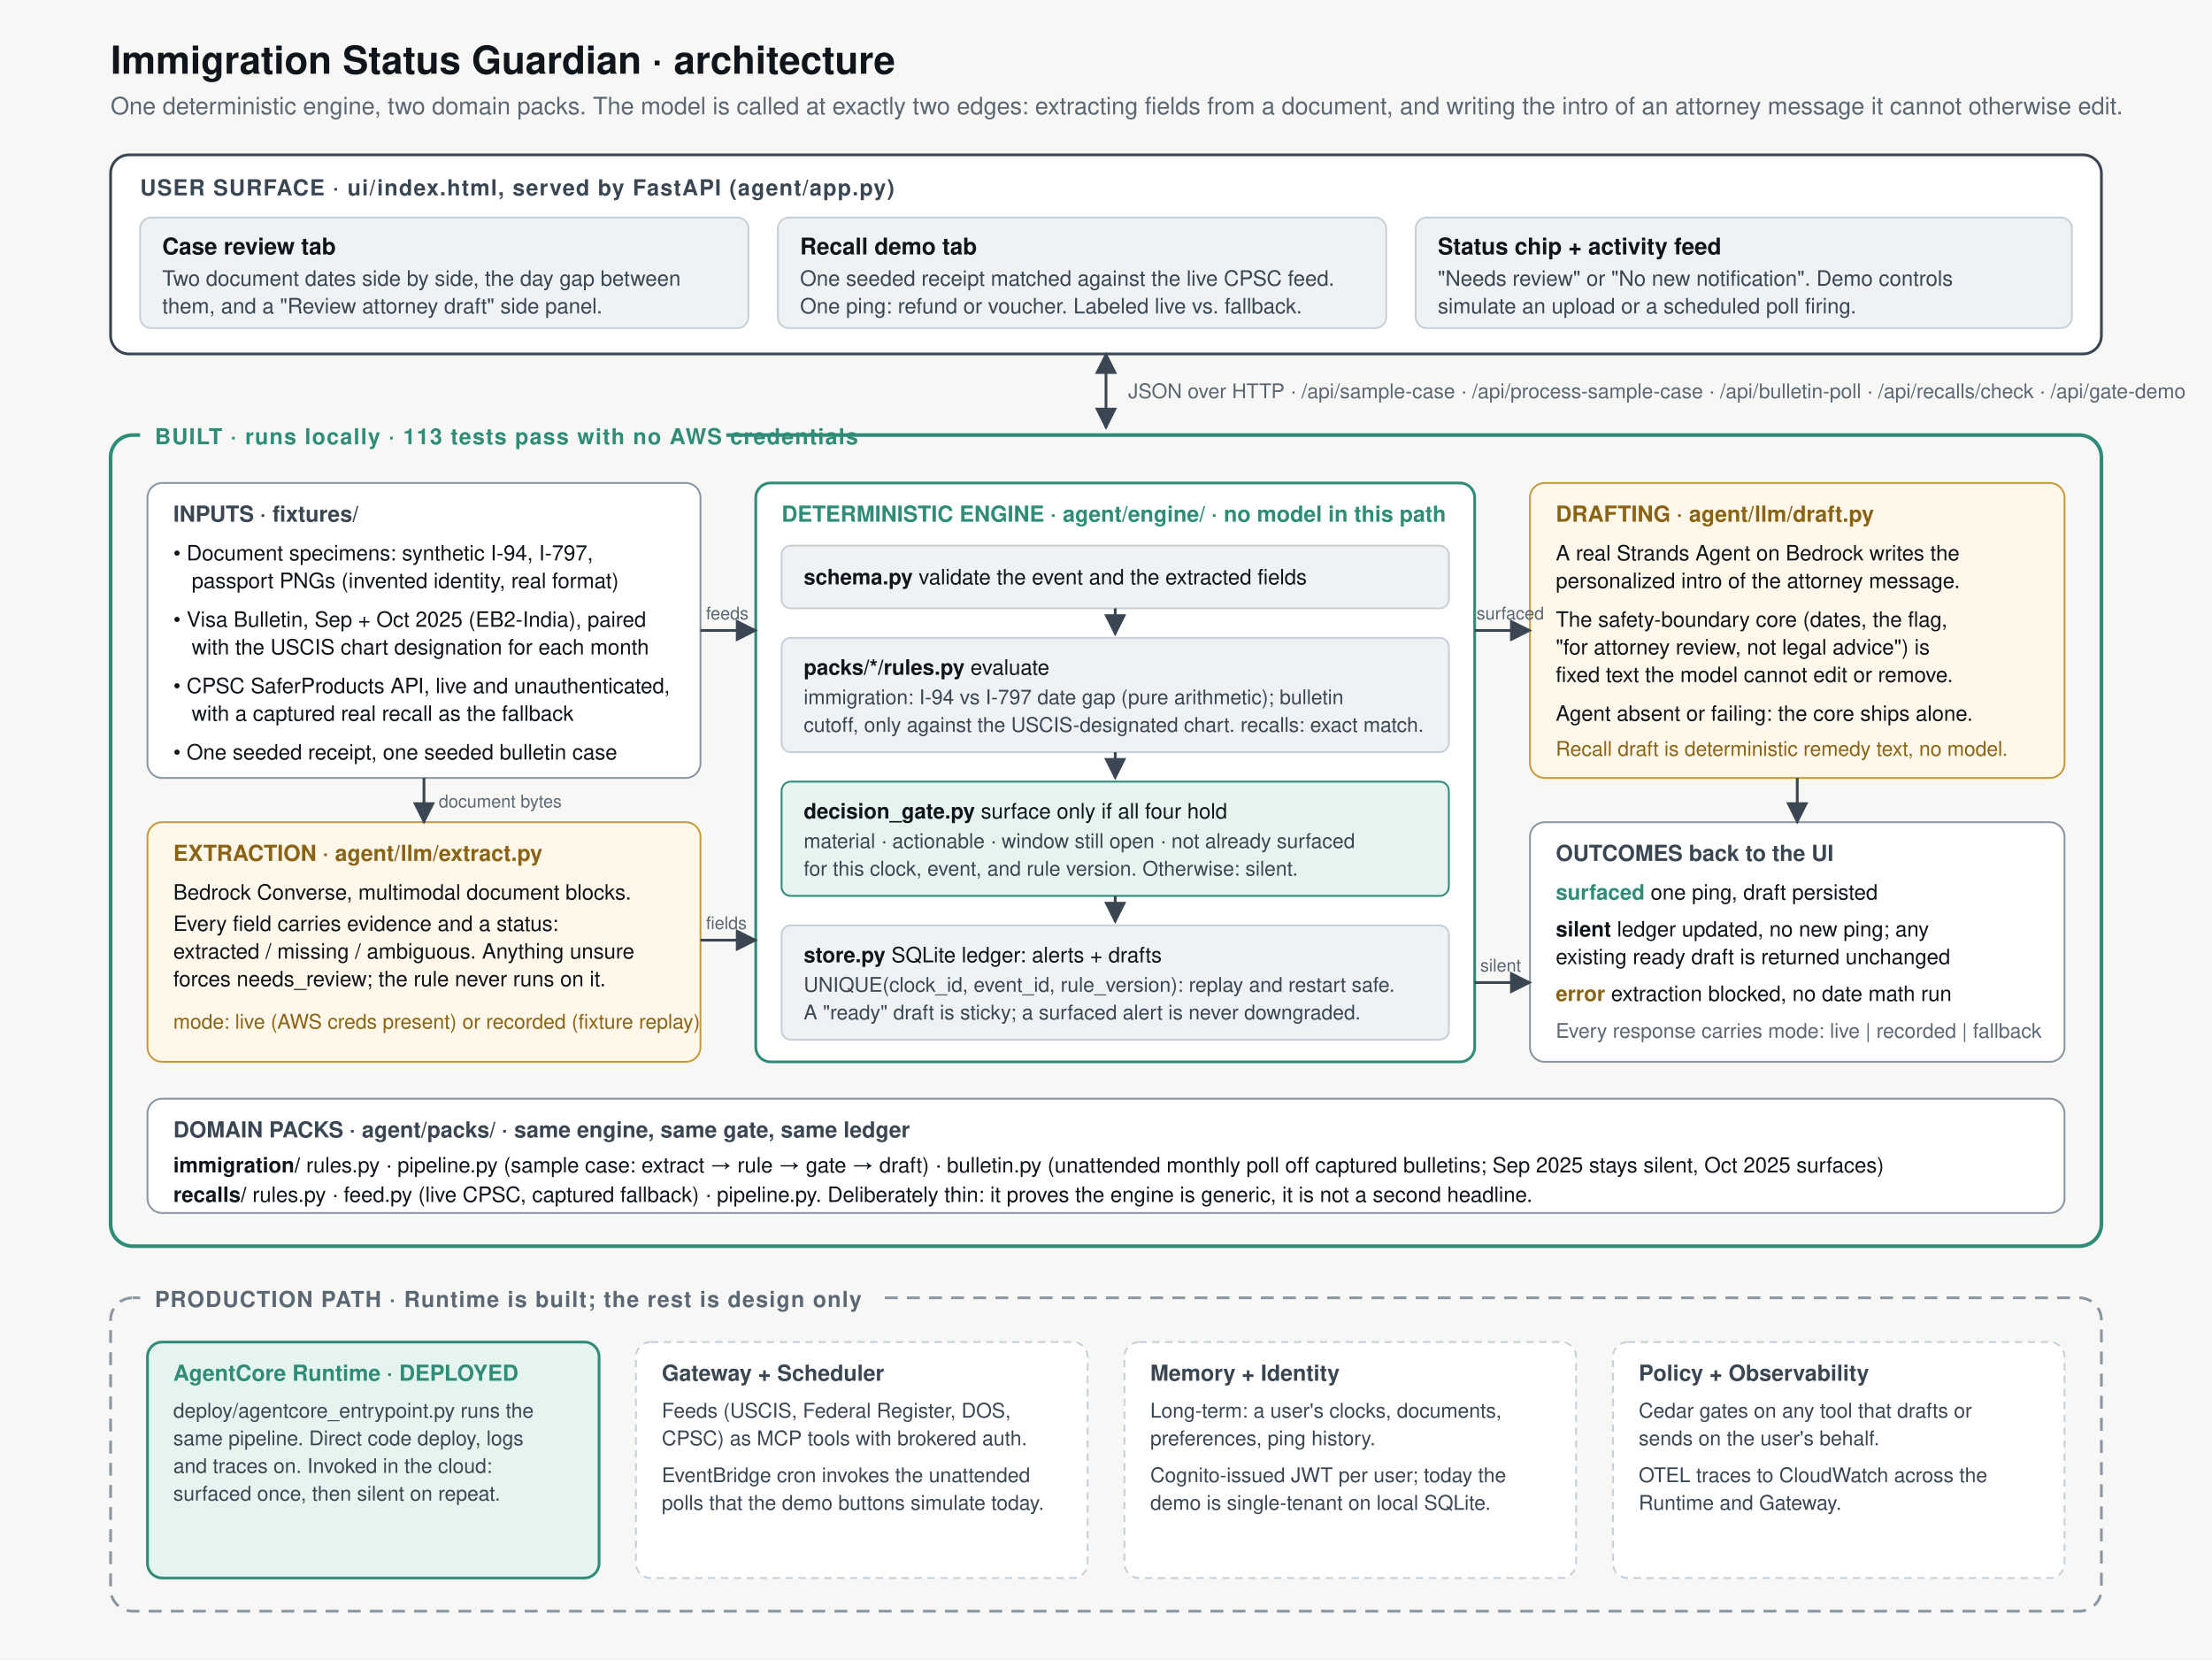
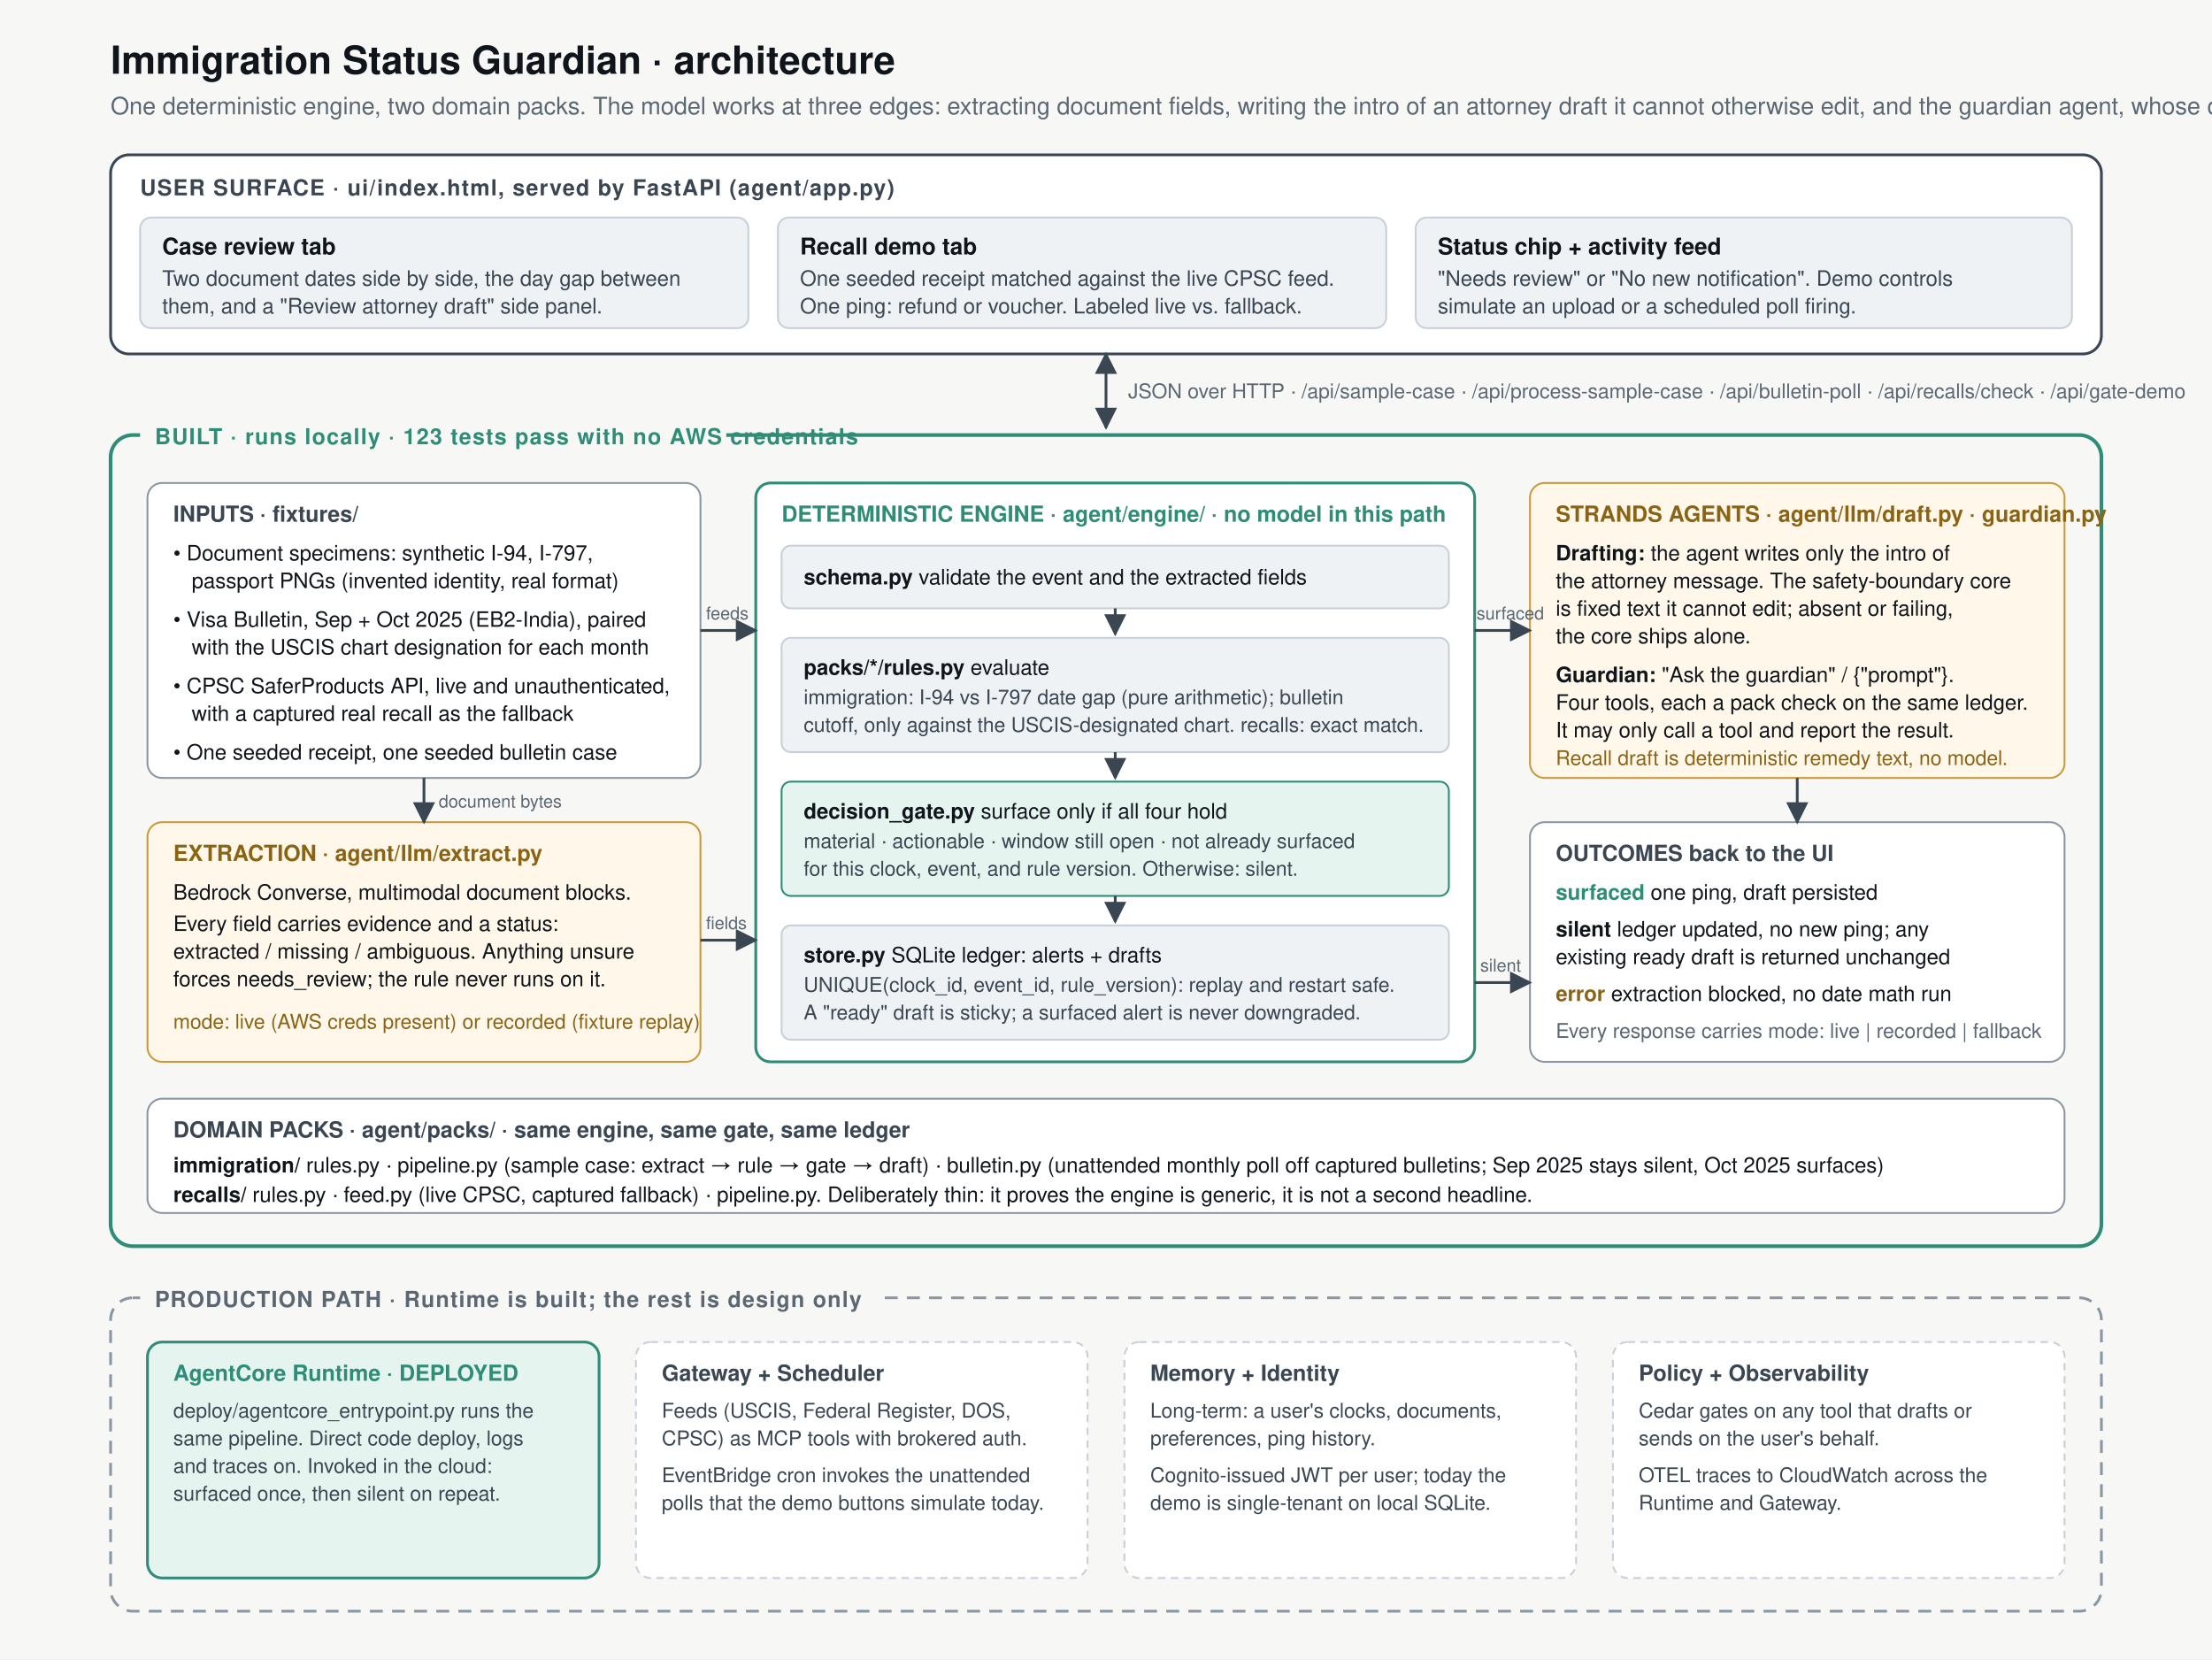
<svg xmlns="http://www.w3.org/2000/svg" viewBox="0 0 1200 900" width="1200" height="900" font-family="-apple-system, BlinkMacSystemFont, 'Segoe UI', Helvetica, Arial, sans-serif">
  <defs>
    <marker id="arrow" viewBox="0 0 10 10" refX="9" refY="5" markerWidth="8" markerHeight="8" orient="auto-start-reverse">
      <path d="M 0 0 L 10 5 L 0 10 z" fill="#3A4652" />
    </marker>
  </defs>
  <rect width="1200" height="900" fill="#F7F8F6" />
  <text x="60" y="40" font-size="21" font-weight="700" fill="#10151B">Immigration Status Guardian · architecture</text>
-   <text x="60" y="62" font-size="13" fill="#5B6773">One deterministic engine, two domain packs. The model is called at exactly two edges: extracting fields from a document, and writing the intro of an attorney message it cannot otherwise edit.</text>
+   <text x="60" y="62" font-size="13" fill="#5B6773">One deterministic engine, two domain packs. The model works at three edges: extracting document fields, writing the intro of an attorney draft it cannot otherwise edit, and the guardian agent, whose only tools are the engine's checks.</text>
  <rect x="60" y="84" width="1080" height="108" rx="10" fill="#FFFFFF" stroke="#3A4652" stroke-width="1.5" />
  <text x="76" y="106" font-size="12" font-weight="700" fill="#3A4652" letter-spacing="0.6">USER SURFACE · ui/index.html, served by FastAPI (agent/app.py)</text>
  <rect x="76" y="118" width="330" height="60" rx="6" fill="#EEF2F5" stroke="#C7D0D8" />
  <text x="88" y="138" font-size="12.5" font-weight="600" fill="#10151B">Case review tab</text>
  <text x="88" y="155" font-size="11.5" fill="#3A4652">Two document dates side by side, the day gap between</text>
  <text x="88" y="170" font-size="11.5" fill="#3A4652">them, and a "Review attorney draft" side panel.</text>
  <rect x="422" y="118" width="330" height="60" rx="6" fill="#EEF2F5" stroke="#C7D0D8" />
  <text x="434" y="138" font-size="12.5" font-weight="600" fill="#10151B">Recall demo tab</text>
  <text x="434" y="155" font-size="11.5" fill="#3A4652">One seeded receipt matched against the live CPSC feed.</text>
  <text x="434" y="170" font-size="11.5" fill="#3A4652">One ping: refund or voucher. Labeled live vs. fallback.</text>
  <rect x="768" y="118" width="356" height="60" rx="6" fill="#EEF2F5" stroke="#C7D0D8" />
  <text x="780" y="138" font-size="12.5" font-weight="600" fill="#10151B">Status chip + activity feed</text>
  <text x="780" y="155" font-size="11.5" fill="#3A4652">"Needs review" or "No new notification". Demo controls</text>
  <text x="780" y="170" font-size="11.5" fill="#3A4652">simulate an upload or a scheduled poll firing.</text>
  <line x1="600" y1="192" x2="600" y2="232" stroke="#3A4652" stroke-width="1.5" marker-end="url(#arrow)" marker-start="url(#arrow)" />
  <text x="612" y="216" font-size="11" fill="#5B6773">JSON over HTTP · /api/sample-case · /api/process-sample-case · /api/bulletin-poll · /api/recalls/check · /api/gate-demo</text>
  <rect x="60" y="236" width="1080" height="440" rx="12" fill="none" stroke="#2E8C77" stroke-width="2" />
  <rect x="76" y="226" width="318" height="20" fill="#F7F8F6" />
-   <text x="84" y="241" font-size="12" font-weight="700" fill="#2E8C77" letter-spacing="0.6">BUILT · runs locally · 113 tests pass with no AWS credentials</text>
+   <text x="84" y="241" font-size="12" font-weight="700" fill="#2E8C77" letter-spacing="0.6">BUILT · runs locally · 123 tests pass with no AWS credentials</text>
  <rect x="80" y="262" width="300" height="160" rx="8" fill="#FFFFFF" stroke="#8A97A3" />
  <text x="94" y="283" font-size="12" font-weight="700" fill="#3A4652">INPUTS · fixtures/</text>
  <text x="94" y="304" font-size="11.5" fill="#10151B">• Document specimens: synthetic I-94, I-797,</text>
  <text x="104" y="319" font-size="11.5" fill="#10151B">passport PNGs (invented identity, real format)</text>
  <text x="94" y="340" font-size="11.5" fill="#10151B">• Visa Bulletin, Sep + Oct 2025 (EB2-India), paired</text>
  <text x="104" y="355" font-size="11.5" fill="#10151B">with the USCIS chart designation for each month</text>
  <text x="94" y="376" font-size="11.5" fill="#10151B">• CPSC SaferProducts API, live and unauthenticated,</text>
  <text x="104" y="391" font-size="11.5" fill="#10151B">with a captured real recall as the fallback</text>
  <text x="94" y="412" font-size="11.5" fill="#10151B">• One seeded receipt, one seeded bulletin case</text>
  <rect x="80" y="446" width="300" height="130" rx="8" fill="#FFF8EA" stroke="#C99A3C" />
  <text x="94" y="467" font-size="12" font-weight="700" fill="#8A6414">EXTRACTION · agent/llm/extract.py</text>
  <text x="94" y="488" font-size="11.5" fill="#10151B">Bedrock Converse, multimodal document blocks.</text>
  <text x="94" y="505" font-size="11.5" fill="#10151B">Every field carries evidence and a status:</text>
  <text x="94" y="520" font-size="11.5" fill="#10151B">extracted / missing / ambiguous. Anything unsure</text>
  <text x="94" y="535" font-size="11.5" fill="#10151B">forces needs_review; the rule never runs on it.</text>
  <text x="94" y="558" font-size="11" fill="#8A6414">mode: live (AWS creds present) or recorded (fixture replay)</text>
  <rect x="410" y="262" width="390" height="314" rx="8" fill="#FFFFFF" stroke="#2E8C77" stroke-width="1.5" />
  <text x="424" y="283" font-size="12" font-weight="700" fill="#2E8C77">DETERMINISTIC ENGINE · agent/engine/ · no model in this path</text>
  <rect x="424" y="296" width="362" height="34" rx="5" fill="#EEF2F5" stroke="#C7D0D8" />
  <text x="436" y="317" font-size="11.5" fill="#10151B">
    <tspan font-weight="600">schema.py</tspan>  validate the event and the extracted fields</text>
  <line x1="605" y1="330" x2="605" y2="344" stroke="#3A4652" stroke-width="1.5" marker-end="url(#arrow)" />
  <rect x="424" y="346" width="362" height="62" rx="5" fill="#EEF2F5" stroke="#C7D0D8" />
  <text x="436" y="366" font-size="11.5" fill="#10151B">
    <tspan font-weight="600">packs/*/rules.py</tspan>  evaluate</text>
  <text x="436" y="382" font-size="11" fill="#3A4652">immigration: I-94 vs I-797 date gap (pure arithmetic); bulletin</text>
  <text x="436" y="397" font-size="11" fill="#3A4652">cutoff, only against the USCIS-designated chart. recalls: exact match.</text>
  <line x1="605" y1="408" x2="605" y2="422" stroke="#3A4652" stroke-width="1.5" marker-end="url(#arrow)" />
  <rect x="424" y="424" width="362" height="62" rx="5" fill="#E6F4F0" stroke="#2E8C77" />
  <text x="436" y="444" font-size="11.5" fill="#10151B">
    <tspan font-weight="600">decision_gate.py</tspan>  surface only if all four hold</text>
  <text x="436" y="460" font-size="11" fill="#3A4652">material · actionable · window still open · not already surfaced</text>
  <text x="436" y="475" font-size="11" fill="#3A4652">for this clock, event, and rule version. Otherwise: silent.</text>
  <line x1="605" y1="486" x2="605" y2="500" stroke="#3A4652" stroke-width="1.5" marker-end="url(#arrow)" />
  <rect x="424" y="502" width="362" height="62" rx="5" fill="#EEF2F5" stroke="#C7D0D8" />
  <text x="436" y="522" font-size="11.5" fill="#10151B">
    <tspan font-weight="600">store.py</tspan>  SQLite ledger: alerts + drafts</text>
  <text x="436" y="538" font-size="11" fill="#3A4652">UNIQUE(clock_id, event_id, rule_version): replay and restart safe.</text>
  <text x="436" y="553" font-size="11" fill="#3A4652">A "ready" draft is sticky; a surfaced alert is never downgraded.</text>
  <rect x="830" y="262" width="290" height="160" rx="8" fill="#FFF8EA" stroke="#C99A3C" />
-   <text x="844" y="283" font-size="12" font-weight="700" fill="#8A6414">DRAFTING · agent/llm/draft.py</text>
-   <text x="844" y="304" font-size="11.5" fill="#10151B">A real Strands Agent on Bedrock writes the</text>
-   <text x="844" y="319" font-size="11.5" fill="#10151B">personalized intro of the attorney message.</text>
-   <text x="844" y="340" font-size="11.5" fill="#10151B">The safety-boundary core (dates, the flag,</text>
-   <text x="844" y="355" font-size="11.5" fill="#10151B">"for attorney review, not legal advice") is</text>
-   <text x="844" y="370" font-size="11.5" fill="#10151B">fixed text the model cannot edit or remove.</text>
-   <text x="844" y="391" font-size="11.5" fill="#10151B">Agent absent or failing: the core ships alone.</text>
-   <text x="844" y="410" font-size="11" fill="#8A6414">Recall draft is deterministic remedy text, no model.</text>
+   <text x="844" y="283" font-size="12" font-weight="700" fill="#8A6414">STRANDS AGENTS · agent/llm/draft.py · guardian.py</text>
+   <text x="844" y="304" font-size="11.5" fill="#10151B">
+     <tspan font-weight="600">Drafting:</tspan> the agent writes only the intro of</text>
+   <text x="844" y="319" font-size="11.5" fill="#10151B">the attorney message. The safety-boundary core</text>
+   <text x="844" y="334" font-size="11.5" fill="#10151B">is fixed text it cannot edit; absent or failing,</text>
+   <text x="844" y="349" font-size="11.5" fill="#10151B">the core ships alone.</text>
+   <text x="844" y="370" font-size="11.5" fill="#10151B">
+     <tspan font-weight="600">Guardian:</tspan> "Ask the guardian" / {"prompt"}.</text>
+   <text x="844" y="385" font-size="11.5" fill="#10151B">Four tools, each a pack check on the same ledger.</text>
+   <text x="844" y="400" font-size="11.5" fill="#10151B">It may only call a tool and report the result.</text>
+   <text x="844" y="415" font-size="11" fill="#8A6414">Recall draft is deterministic remedy text, no model.</text>
  <rect x="830" y="446" width="290" height="130" rx="8" fill="#FFFFFF" stroke="#8A97A3" />
  <text x="844" y="467" font-size="12" font-weight="700" fill="#3A4652">OUTCOMES back to the UI</text>
  <text x="844" y="488" font-size="11.5" fill="#10151B">
    <tspan font-weight="600" fill="#2E8C77">surfaced</tspan>  one ping, draft persisted</text>
  <text x="844" y="508" font-size="11.5" fill="#10151B">
    <tspan font-weight="600">silent</tspan>  ledger updated, no new ping; any</text>
  <text x="844" y="523" font-size="11.5" fill="#10151B">existing ready draft is returned unchanged</text>
  <text x="844" y="543" font-size="11.5" fill="#10151B">
    <tspan font-weight="600" fill="#8A6414">error</tspan>  extraction blocked, no date math run</text>
  <text x="844" y="563" font-size="11" fill="#5B6773">Every response carries mode: live | recorded | fallback</text>
  <line x1="380" y1="342" x2="410" y2="342" stroke="#3A4652" stroke-width="1.5" marker-end="url(#arrow)" />
  <text x="383" y="336" font-size="9.5" fill="#5B6773">feeds</text>
  <line x1="230" y1="422" x2="230" y2="446" stroke="#3A4652" stroke-width="1.5" marker-end="url(#arrow)" />
  <text x="238" y="438" font-size="9.5" fill="#5B6773">document bytes</text>
  <line x1="380" y1="510" x2="410" y2="510" stroke="#3A4652" stroke-width="1.5" marker-end="url(#arrow)" />
  <text x="383" y="504" font-size="9.5" fill="#5B6773">fields</text>
  <line x1="800" y1="342" x2="830" y2="342" stroke="#3A4652" stroke-width="1.5" marker-end="url(#arrow)" />
  <text x="801" y="336" font-size="9.5" fill="#5B6773">surfaced</text>
  <line x1="975" y1="422" x2="975" y2="446" stroke="#3A4652" stroke-width="1.5" marker-end="url(#arrow)" />
  <line x1="800" y1="533" x2="830" y2="533" stroke="#3A4652" stroke-width="1.5" marker-end="url(#arrow)" />
  <text x="803" y="527" font-size="9.5" fill="#5B6773">silent</text>
  <rect x="80" y="596" width="1040" height="62" rx="8" fill="#FFFFFF" stroke="#8A97A3" />
  <text x="94" y="617" font-size="12" font-weight="700" fill="#3A4652">DOMAIN PACKS · agent/packs/ · same engine, same gate, same ledger</text>
  <text x="94" y="636" font-size="11.5" fill="#10151B">
    <tspan font-weight="600">immigration/</tspan>  rules.py · pipeline.py (sample case: extract → rule → gate → draft) · bulletin.py (unattended monthly poll off captured bulletins; Sep 2025 stays silent, Oct 2025 surfaces)</text>
  <text x="94" y="652" font-size="11.5" fill="#10151B">
    <tspan font-weight="600">recalls/</tspan>  rules.py · feed.py (live CPSC, captured fallback) · pipeline.py. Deliberately thin: it proves the engine is generic, it is not a second headline.</text>
  <rect x="60" y="704" width="1080" height="170" rx="12" fill="none" stroke="#8A97A3" stroke-width="1.5" stroke-dasharray="7 5" />
  <rect x="76" y="694" width="400" height="20" fill="#F7F8F6" />
  <text x="84" y="709" font-size="12" font-weight="700" fill="#5B6773" letter-spacing="0.6">PRODUCTION PATH · Runtime is built; the rest is design only</text>
  <rect x="80" y="728" width="245" height="128" rx="8" fill="#E6F4F0" stroke="#2E8C77" stroke-width="1.5" />
  <text x="94" y="749" font-size="12" font-weight="700" fill="#2E8C77">AgentCore Runtime · DEPLOYED</text>
  <text x="94" y="769" font-size="11" fill="#3A4652">deploy/agentcore_entrypoint.py runs the</text>
  <text x="94" y="784" font-size="11" fill="#3A4652">same pipeline. Direct code deploy, logs</text>
  <text x="94" y="799" font-size="11" fill="#3A4652">and traces on. Invoked in the cloud:</text>
  <text x="94" y="814" font-size="11" fill="#3A4652">surfaced once, then silent on repeat.</text>
  <rect x="345" y="728" width="245" height="128" rx="8" fill="#FFFFFF" stroke="#C7D0D8" stroke-dasharray="4 3" />
  <text x="359" y="749" font-size="12" font-weight="700" fill="#3A4652">Gateway + Scheduler</text>
  <text x="359" y="769" font-size="11" fill="#3A4652">Feeds (USCIS, Federal Register, DOS,</text>
  <text x="359" y="784" font-size="11" fill="#3A4652">CPSC) as MCP tools with brokered auth.</text>
  <text x="359" y="804" font-size="11" fill="#3A4652">EventBridge cron invokes the unattended</text>
  <text x="359" y="819" font-size="11" fill="#3A4652">polls that the demo buttons simulate today.</text>
  <rect x="610" y="728" width="245" height="128" rx="8" fill="#FFFFFF" stroke="#C7D0D8" stroke-dasharray="4 3" />
  <text x="624" y="749" font-size="12" font-weight="700" fill="#3A4652">Memory + Identity</text>
  <text x="624" y="769" font-size="11" fill="#3A4652">Long-term: a user's clocks, documents,</text>
  <text x="624" y="784" font-size="11" fill="#3A4652">preferences, ping history.</text>
  <text x="624" y="804" font-size="11" fill="#3A4652">Cognito-issued JWT per user; today the</text>
  <text x="624" y="819" font-size="11" fill="#3A4652">demo is single-tenant on local SQLite.</text>
  <rect x="875" y="728" width="245" height="128" rx="8" fill="#FFFFFF" stroke="#C7D0D8" stroke-dasharray="4 3" />
  <text x="889" y="749" font-size="12" font-weight="700" fill="#3A4652">Policy + Observability</text>
  <text x="889" y="769" font-size="11" fill="#3A4652">Cedar gates on any tool that drafts or</text>
  <text x="889" y="784" font-size="11" fill="#3A4652">sends on the user's behalf.</text>
  <text x="889" y="804" font-size="11" fill="#3A4652">OTEL traces to CloudWatch across the</text>
  <text x="889" y="819" font-size="11" fill="#3A4652">Runtime and Gateway.</text>
</svg>
